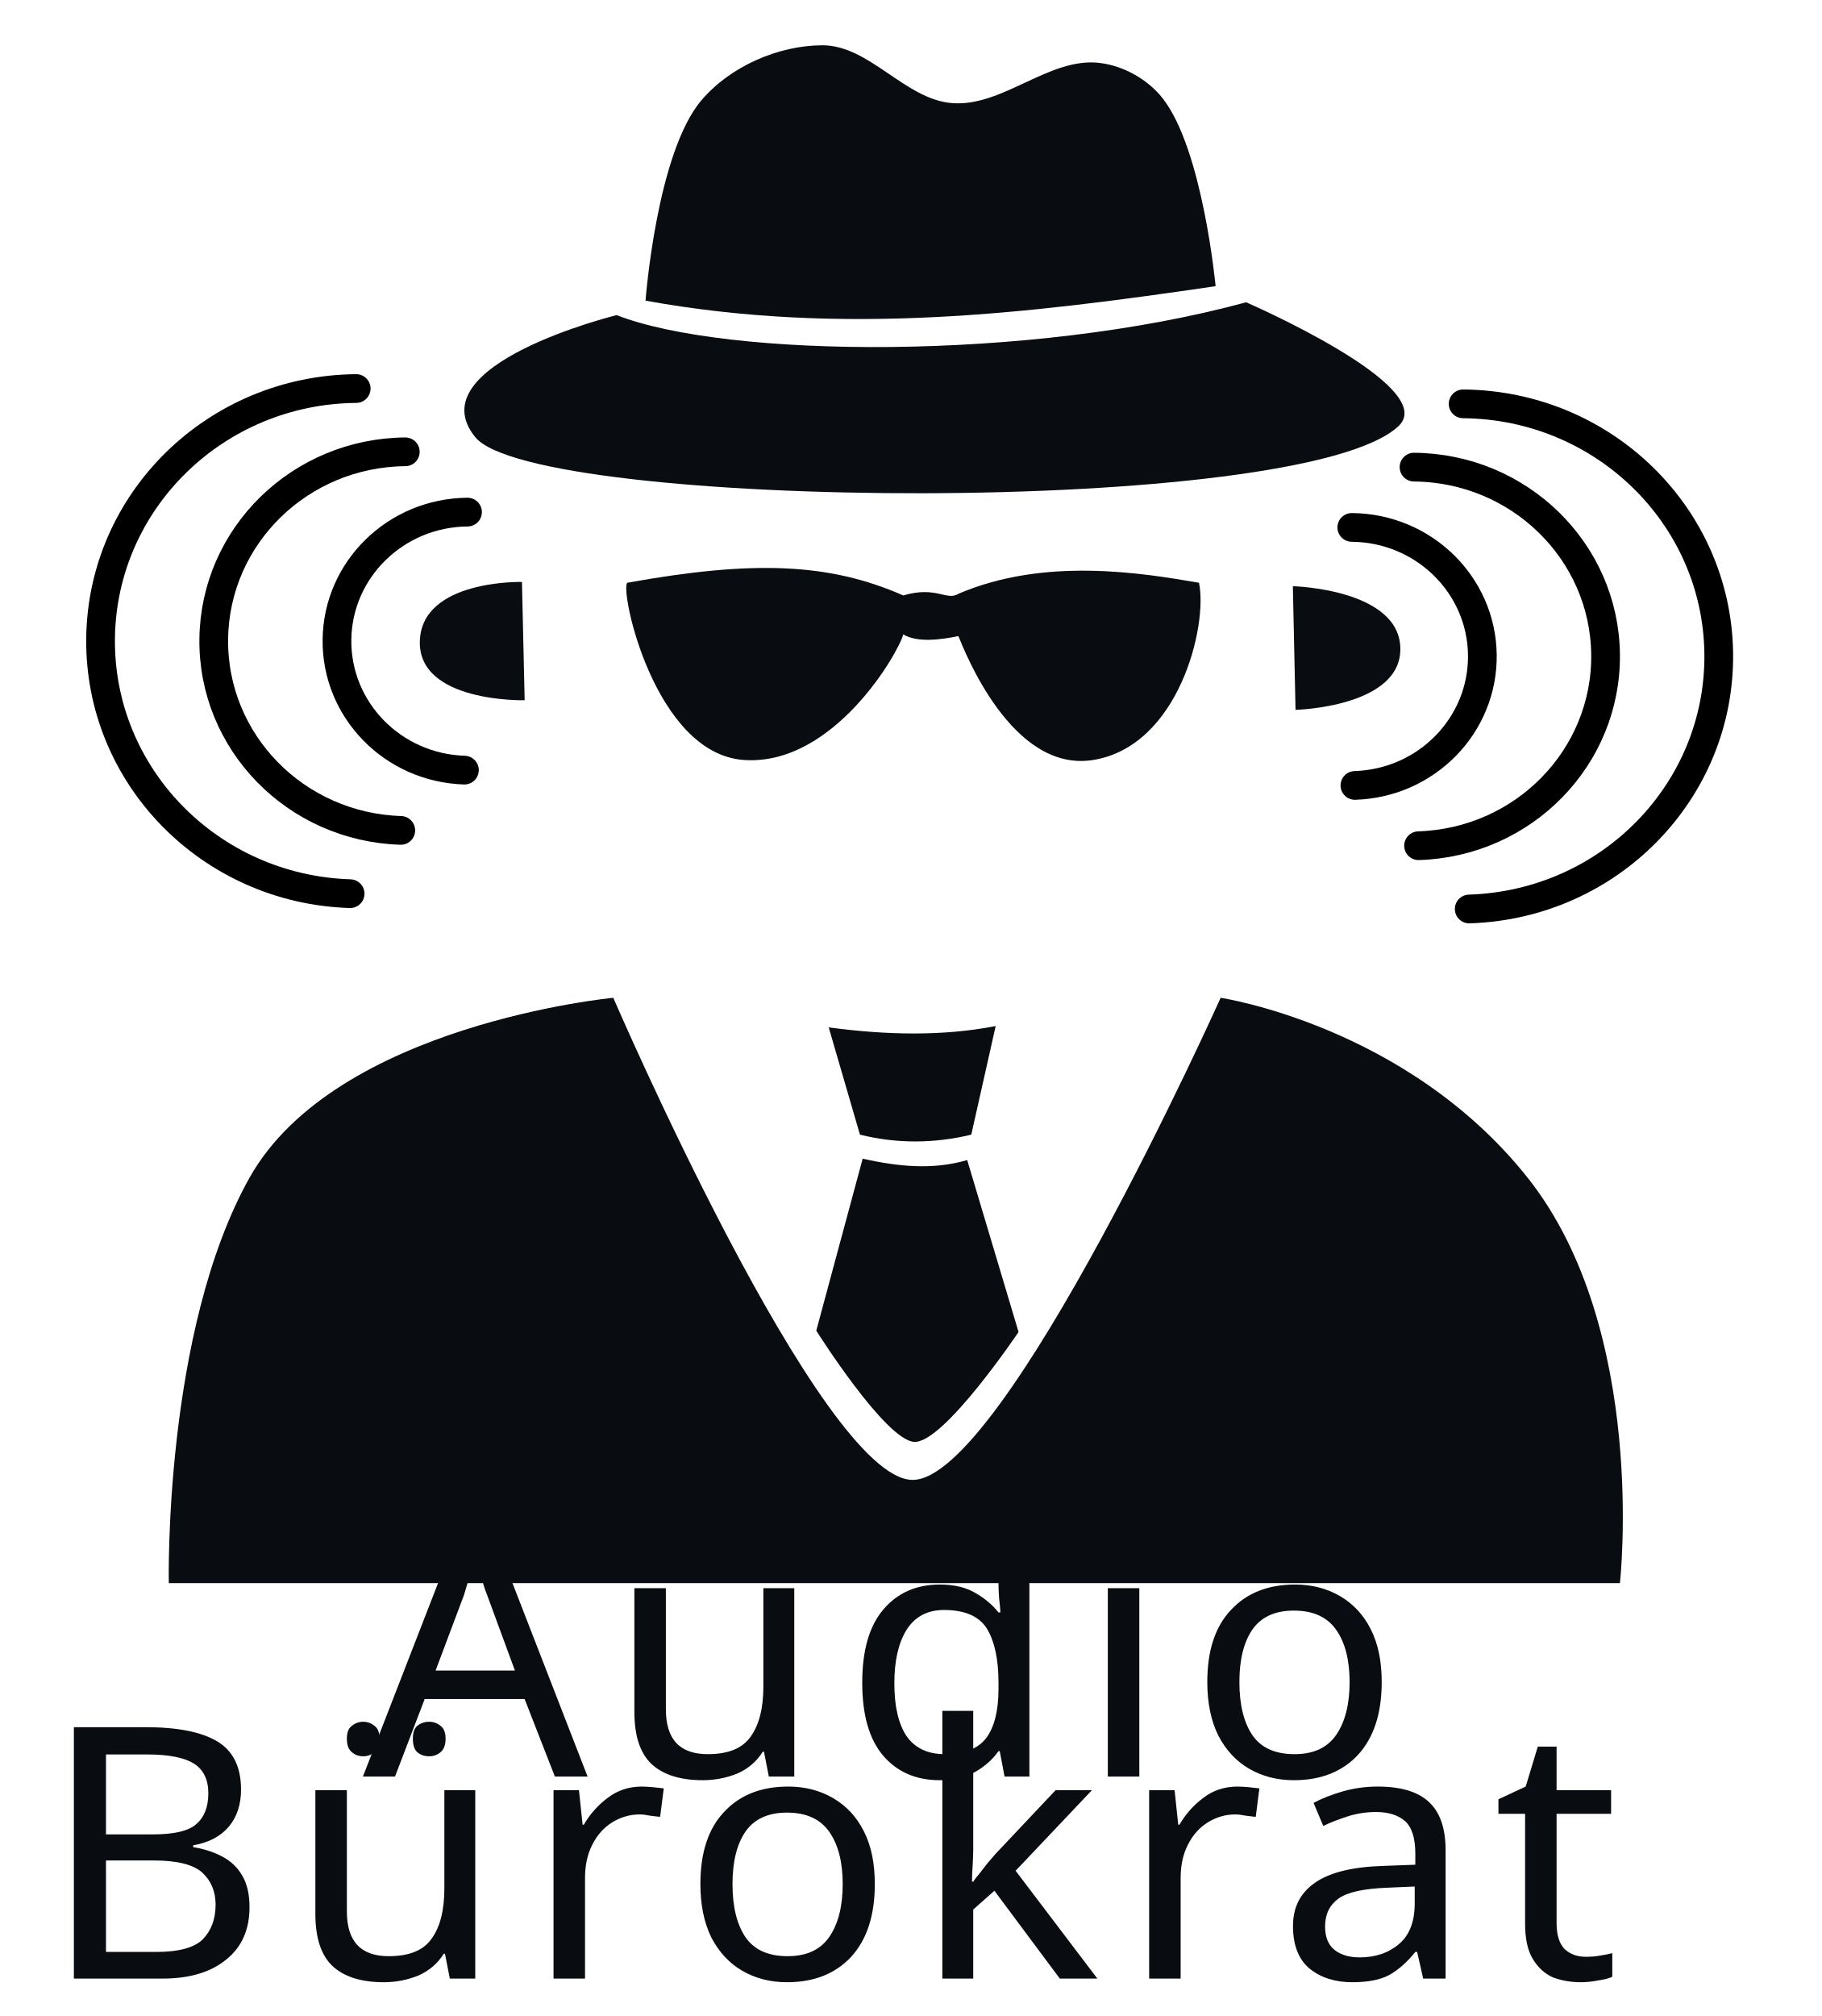
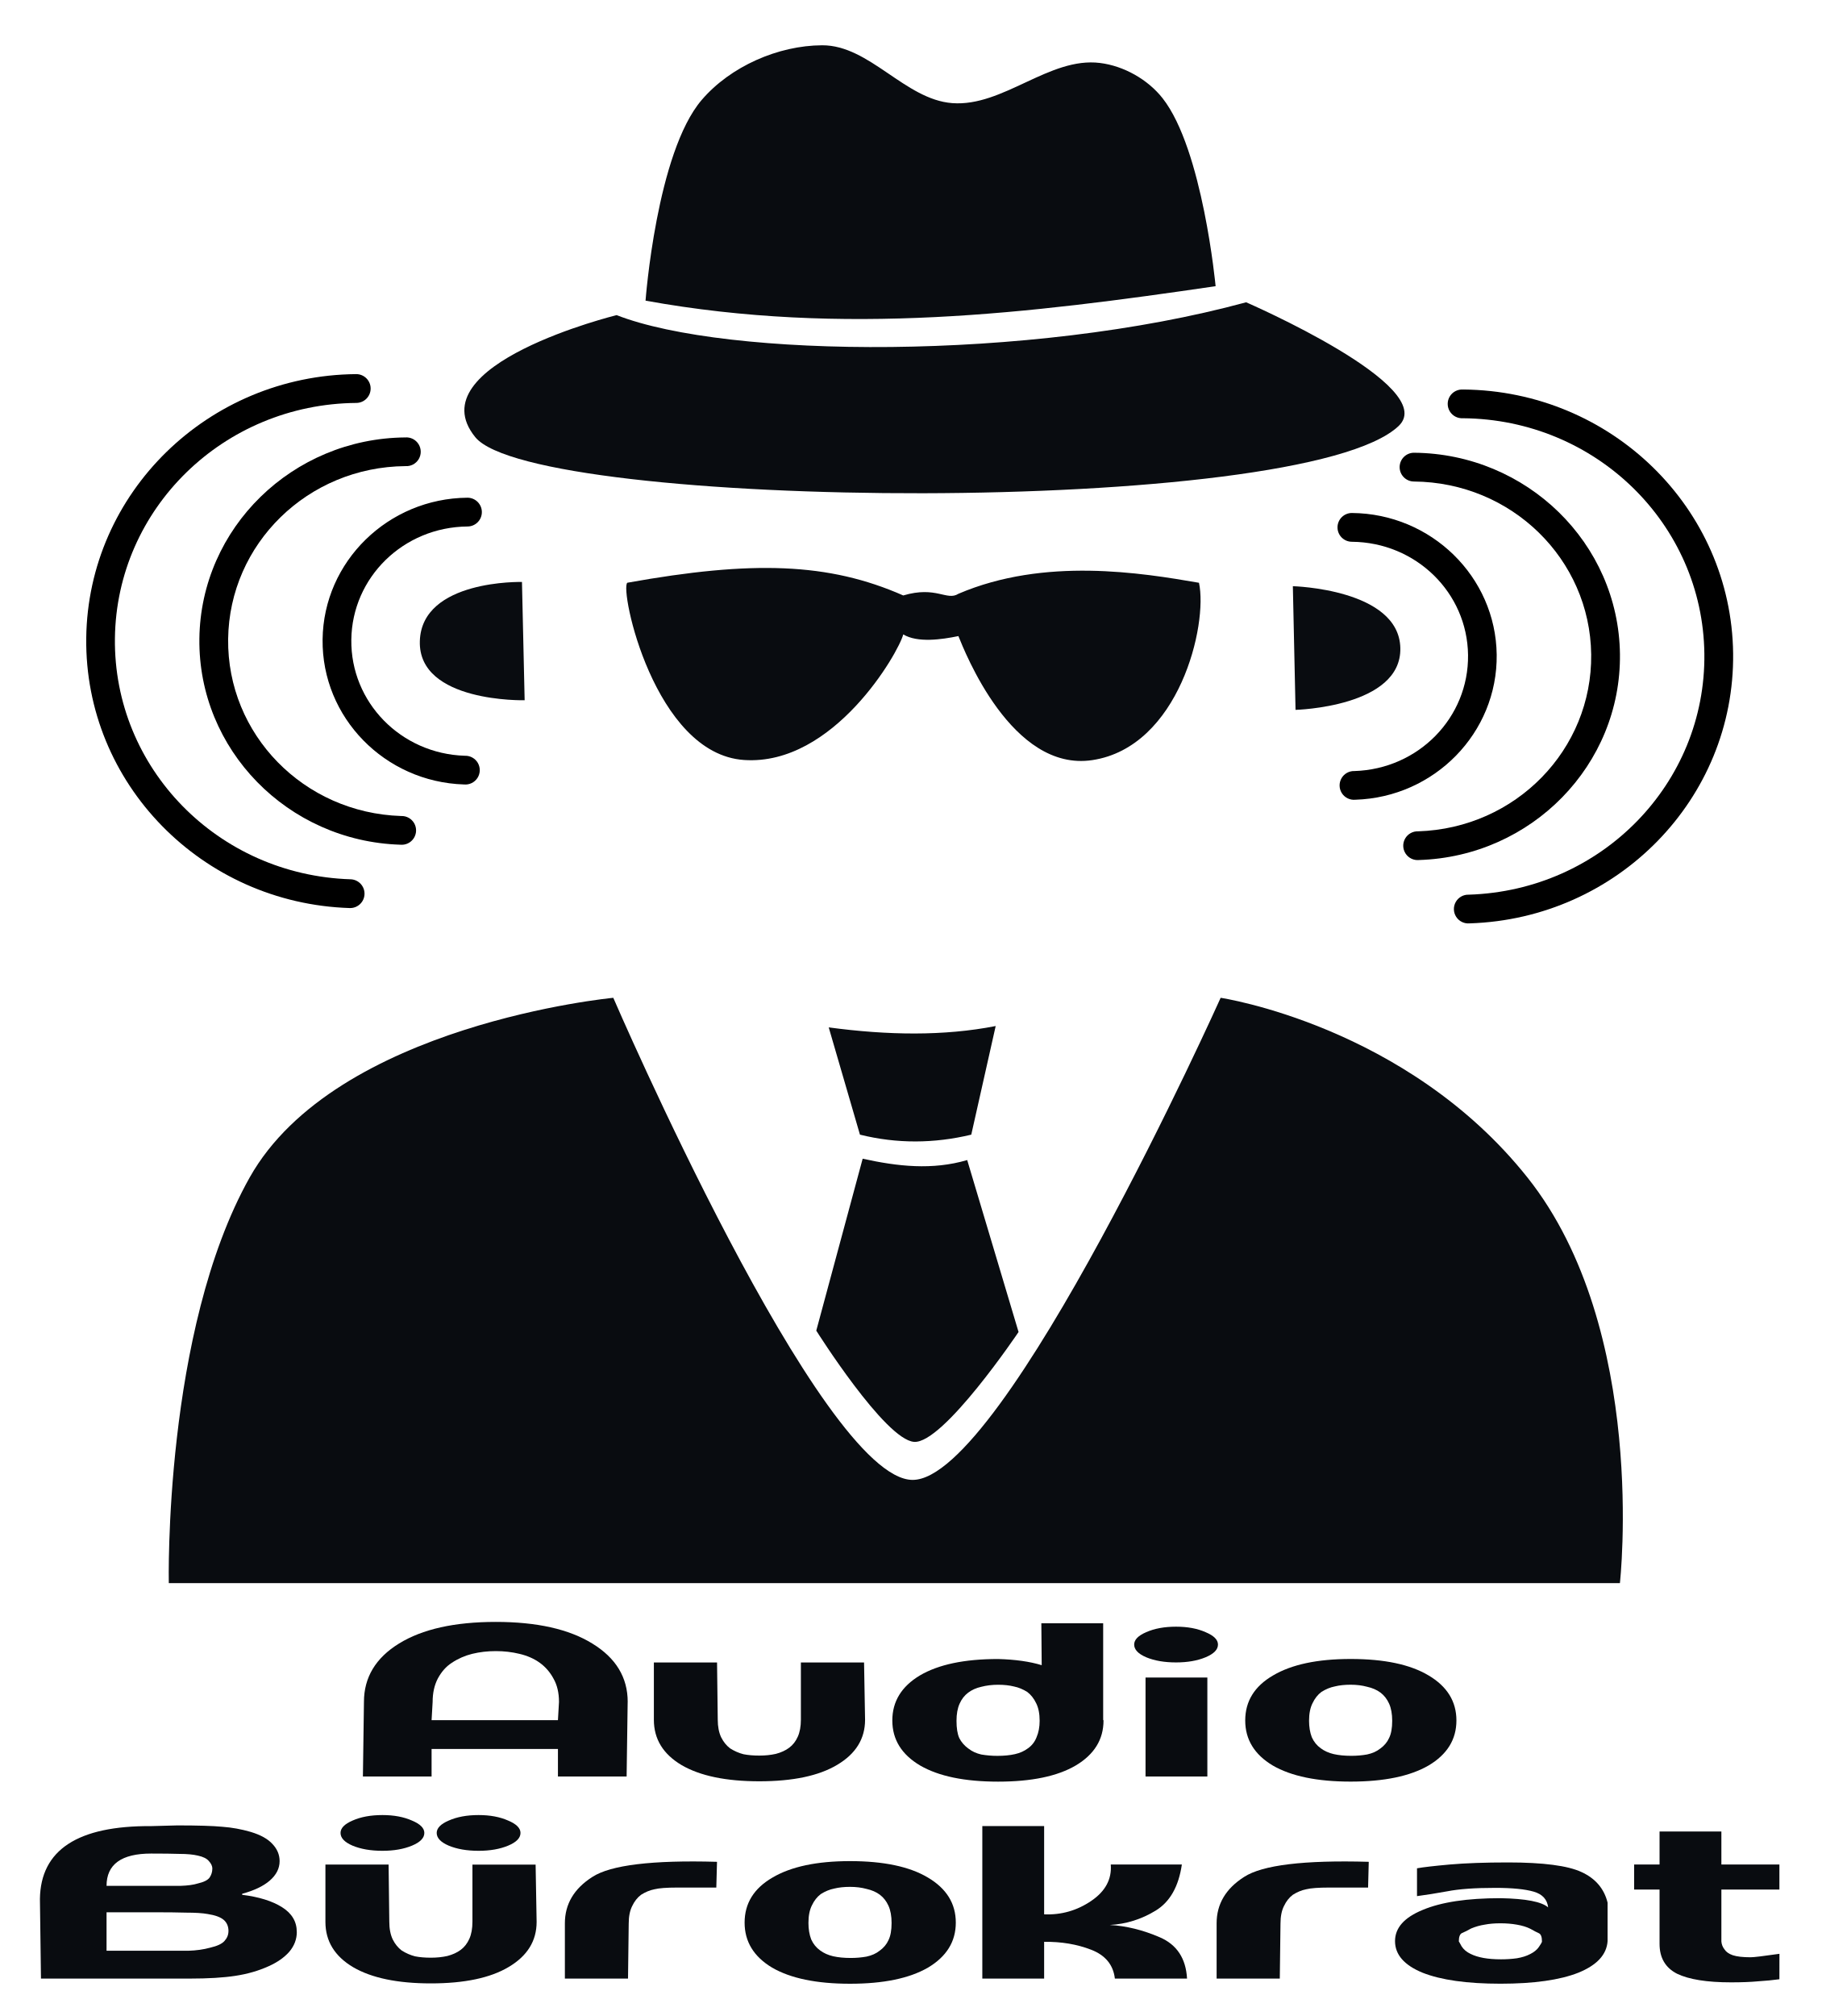
<svg xmlns="http://www.w3.org/2000/svg" width="47mm" height="52mm" viewBox="0 0 47 52" version="1.1" id="svg8">
  <defs id="defs2" />
  <g id="layer1" transform="translate(0,-245)">
    <path style="fill:#090c10;fill-opacity:1;stroke:#040404;stroke-width:0;stroke-linecap:butt;stroke-linejoin:miter;stroke-miterlimit:4;stroke-dasharray:none;stroke-opacity:1" d="M 4.355,285.834 H 41.794 c 0,0 0.735,-6.535 -2.382,-10.458 -3.117,-3.923 -7.919,-4.639 -7.919,-4.639 0,0 -5.586,12.435 -7.946,12.435 -2.36,0 -7.724,-12.435 -7.724,-12.435 0,0 -7.161,0.678 -9.384,4.639 -2.223,3.961 -2.084,10.458 -2.084,10.458 z" id="path815-2-7" />
    <path style="fill:#090c10;fill-opacity:1;stroke:#040404;stroke-width:0;stroke-linecap:butt;stroke-linejoin:miter;stroke-miterlimit:4;stroke-dasharray:none;stroke-opacity:1" d="m 21.381,271.5 c 1.523,0.205 2.972,0.227 4.308,-0.035 l -0.63,2.802 c -0.957,0.23 -1.915,0.237 -2.872,0 z" id="path817-2-0" />
    <path style="fill:#090c10;fill-opacity:1;stroke:#040404;stroke-width:0;stroke-linecap:butt;stroke-linejoin:miter;stroke-miterlimit:4;stroke-dasharray:none;stroke-opacity:1" d="m 22.257,274.887 c 0.899,0.199 1.798,0.3 2.697,0.035 l 1.325,4.435 c 0,0 -1.945,2.892 -2.697,2.834 -0.752,-0.058 -2.522,-2.869 -2.522,-2.869 z" id="path819-9-6" />
    <path style="fill:#090c10;fill-opacity:1;stroke:#040404;stroke-width:0;stroke-linecap:butt;stroke-linejoin:miter;stroke-miterlimit:4;stroke-dasharray:none;stroke-opacity:1" d="m 16.185,260.031 c 3.227,-0.58 5.195,-0.52 7.119,0.328 0.852,-0.254 1.124,0.149 1.423,-0.043 2.225,-0.953 4.732,-0.539 6.207,-0.284 0.234,1.08 -0.512,4.235 -2.751,4.574 -2.082,0.316 -3.297,-2.811 -3.456,-3.199 -0.433,0.089 -1.053,0.179 -1.423,-0.043 -0.114,0.454 -1.789,3.395 -4.107,3.239 -2.317,-0.156 -3.215,-4.402 -3.012,-4.572 z" id="path821-7-0" />
    <path style="fill:#090c10;fill-opacity:1;stroke:#040404;stroke-width:0;stroke-linecap:butt;stroke-linejoin:miter;stroke-miterlimit:4;stroke-dasharray:none;stroke-opacity:1" d="m 12.263,256.277 c 1.529,1.877 21.334,2.075 23.823,-0.29 1.073,-1.02 -3.936,-3.19 -3.936,-3.19 -5.589,1.522 -13.397,1.442 -16.241,0.331 0,0 -5.175,1.272 -3.646,3.149 z" id="path823-5-8" />
    <path style="fill:#090c10;fill-opacity:1;stroke:#040404;stroke-width:0;stroke-linecap:butt;stroke-linejoin:miter;stroke-miterlimit:4;stroke-dasharray:none;stroke-opacity:1" d="m 16.655,252.755 c 5.113,0.927 9.92,0.327 14.708,-0.373 0,0 -0.33,-3.527 -1.367,-4.847 -0.382,-0.486 -1.002,-0.835 -1.616,-0.911 -1.306,-0.163 -2.499,1.136 -3.812,1.036 -1.221,-0.093 -2.132,-1.496 -3.356,-1.492 -1.137,0.004 -2.367,0.546 -3.107,1.409 -1.167,1.361 -1.45,5.179 -1.45,5.179 z" id="path825-6-5" />
    <path style="fill:#090c10;fill-opacity:1;stroke:#040404;stroke-width:0;stroke-linecap:butt;stroke-linejoin:miter;stroke-miterlimit:4;stroke-dasharray:none;stroke-opacity:1" d="m 13.467,260.011 0.069,3.051 c 0,0 -2.752,0.067 -2.704,-1.526 0.048,-1.592 2.635,-1.525 2.635,-1.525 z" id="path888-4-3" />
    <path style="fill:#090c10;fill-opacity:1;stroke:#040404;stroke-width:0;stroke-linecap:butt;stroke-linejoin:miter;stroke-miterlimit:4;stroke-dasharray:none;stroke-opacity:1" d="m 33.356,260.12 0.069,3.19 c 0,0 2.738,-0.07 2.704,-1.595 -0.034,-1.525 -2.774,-1.595 -2.774,-1.595 z" id="path890-6-9" />
-     <path style="opacity:1;fill:none;fill-opacity:1;stroke:#000000;stroke-width:0.741;stroke-linecap:round;stroke-linejoin:round;stroke-miterlimit:4;stroke-dasharray:none;stroke-dashoffset:0;stroke-opacity:1" id="path1058" d="m 11.982,264.864 a 3.398,3.328 0 0 1 -3.288,-3.366 3.398,3.328 0 0 1 3.368,-3.289" />
-     <path style="opacity:1;fill:none;fill-opacity:1;stroke:#000000;stroke-width:0.741;stroke-linecap:round;stroke-linejoin:round;stroke-miterlimit:4;stroke-dasharray:none;stroke-dashoffset:0;stroke-opacity:1" id="path1058-5" d="m 10.34,266.419 a 4.986,4.884 0 0 1 -4.825,-4.939 4.986,4.884 0 0 1 4.942,-4.826" />
-     <path style="opacity:1;fill:none;fill-opacity:1;stroke:#000000;stroke-width:0.741;stroke-linecap:round;stroke-linejoin:round;stroke-miterlimit:4;stroke-dasharray:none;stroke-dashoffset:0;stroke-opacity:1" id="path1058-5-4" d="m 9.033,268.051 a 6.652,6.517 0 0 1 -6.438,-6.59 6.652,6.517 0 0 1 6.595,-6.439" />
-     <path style="opacity:1;fill:none;fill-opacity:1;stroke:#000000;stroke-width:0.741;stroke-linecap:round;stroke-linejoin:round;stroke-miterlimit:4;stroke-dasharray:none;stroke-dashoffset:0;stroke-opacity:1" id="path1058-9" d="m -34.957,265.259 a 3.398,3.328 0 0 1 -3.288,-3.366 3.398,3.328 0 0 1 3.368,-3.289" transform="scale(-1,1)" />
-     <path style="opacity:1;fill:none;fill-opacity:1;stroke:#000000;stroke-width:0.741;stroke-linecap:round;stroke-linejoin:round;stroke-miterlimit:4;stroke-dasharray:none;stroke-dashoffset:0;stroke-opacity:1" id="path1058-5-8" d="m -36.599,266.814 a 4.986,4.884 0 0 1 -4.825,-4.939 4.986,4.884 0 0 1 4.942,-4.826" transform="scale(-1,1)" />
-     <path style="opacity:1;fill:none;fill-opacity:1;stroke:#000000;stroke-width:0.741;stroke-linecap:round;stroke-linejoin:round;stroke-miterlimit:4;stroke-dasharray:none;stroke-dashoffset:0;stroke-opacity:1" id="path1058-5-4-3" d="m -37.906,268.446 a 6.652,6.517 0 0 1 -6.438,-6.59 6.652,6.517 0 0 1 6.595,-6.439" transform="scale(-1,1)" />
-     <text xml:space="preserve" style="font-style:normal;font-variant:normal;font-weight:normal;font-stretch:normal;font-size:9.072px;line-height:125%;font-family:'D3 Archism';-inkscape-font-specification:'D3 Archism';letter-spacing:0px;word-spacing:0px;fill:#090c10;fill-opacity:1;stroke:none;stroke-width:0.17" x="9.363" y="290.822" id="text1116">
-       <tspan x="9.363" y="290.822" style="line-height:1.929px;letter-spacing:0.49px;fill:#090c10;fill-opacity:1;stroke-width:0.17" id="tspan1126">Audio</tspan>
-     </text>
-     <text xml:space="preserve" style="font-style:normal;font-variant:normal;font-weight:normal;font-stretch:normal;font-size:9.072px;line-height:125%;font-family:'D3 Archism';-inkscape-font-specification:'D3 Archism';letter-spacing:2.545px;word-spacing:0px;fill:#090c10;fill-opacity:1;stroke:none;stroke-width:0.17" x="1.031" y="296.035" id="text1116-2">
-       <tspan x="1.031" y="296.035" style="line-height:1.929px;letter-spacing:0.49px;fill:#090c10;fill-opacity:1;stroke-width:0.17" id="tspan1126-2">Bürokrat</tspan>
-     </text>
+     <path style="color:#000000;font-style:normal;font-variant:normal;font-weight:normal;font-stretch:normal;font-size:medium;line-height:normal;font-family:sans-serif;font-variant-ligatures:normal;font-variant-position:normal;font-variant-caps:normal;font-variant-numeric:normal;font-variant-alternates:normal;font-feature-settings:normal;text-indent:0;text-align:start;text-decoration:none;text-decoration-line:none;text-decoration-style:solid;text-decoration-color:#000000;letter-spacing:normal;word-spacing:normal;text-transform:none;writing-mode:lr-tb;direction:ltr;text-orientation:mixed;dominant-baseline:auto;baseline-shift:baseline;text-anchor:start;white-space:normal;shape-padding:0;clip-rule:nonzero;display:inline;overflow:visible;visibility:visible;opacity:1;isolation:auto;mix-blend-mode:normal;color-interpolation:sRGB;color-interpolation-filters:linearRGB;solid-color:#000000;solid-opacity:1;vector-effect:none;fill:#000000;fill-opacity:1;fill-rule:nonzero;stroke:none;stroke-width:0.741;stroke-linecap:round;stroke-linejoin:round;stroke-miterlimit:4;stroke-dasharray:none;stroke-dashoffset:0;stroke-opacity:1;color-rendering:auto;image-rendering:auto;shape-rendering:auto;text-rendering:auto;enable-background:accumulate" d="m 12.059,257.838 c -2.043,0.017 -3.712,1.643 -3.736,3.656 -0.024,2.013 1.606,3.676 3.648,3.74 a 0.371,0.371 0 1 0 0.023,-0.74 c -1.655,-0.052 -2.949,-1.382 -2.93,-2.992 0.019,-1.61 1.344,-2.908 3,-2.922 a 0.371,0.371 0 1 0 -0.006,-0.742 z" id="path1058" />
+     <path style="color:#000000;font-style:normal;font-variant:normal;font-weight:normal;font-stretch:normal;font-size:medium;line-height:normal;font-family:sans-serif;font-variant-ligatures:normal;font-variant-position:normal;font-variant-caps:normal;font-variant-numeric:normal;font-variant-alternates:normal;font-feature-settings:normal;text-indent:0;text-align:start;text-decoration:none;text-decoration-line:none;text-decoration-style:solid;text-decoration-color:#000000;letter-spacing:normal;word-spacing:normal;text-transform:none;writing-mode:lr-tb;direction:ltr;text-orientation:mixed;dominant-baseline:auto;baseline-shift:baseline;text-anchor:start;white-space:normal;shape-padding:0;clip-rule:nonzero;display:inline;overflow:visible;visibility:visible;opacity:1;isolation:auto;mix-blend-mode:normal;color-interpolation:sRGB;color-interpolation-filters:linearRGB;solid-color:#000000;solid-opacity:1;vector-effect:none;fill:#000000;fill-opacity:1;fill-rule:nonzero;stroke:none;stroke-width:0.741;stroke-linecap:round;stroke-linejoin:round;stroke-miterlimit:4;stroke-dasharray:none;stroke-dashoffset:0;stroke-opacity:1;color-rendering:auto;image-rendering:auto;shape-rendering:auto;text-rendering:auto;enable-background:accumulate" d="m 10.455,256.283 c -2.907,0.025 -5.276,2.331 -5.311,5.191 -0.034,2.86 2.278,5.223 5.184,5.314 a 0.371,0.371 0 1 0 0.023,-0.74 c -2.519,-0.08 -4.494,-2.108 -4.465,-4.564 0.03,-2.457 2.054,-4.44 4.574,-4.461 a 0.371,0.371 0 1 0 -0.006,-0.74 z" id="path1058-5" />
+     <path style="color:#000000;font-style:normal;font-variant:normal;font-weight:normal;font-stretch:normal;font-size:medium;line-height:normal;font-family:sans-serif;font-variant-ligatures:normal;font-variant-position:normal;font-variant-caps:normal;font-variant-numeric:normal;font-variant-alternates:normal;font-feature-settings:normal;text-indent:0;text-align:start;text-decoration:none;text-decoration-line:none;text-decoration-style:solid;text-decoration-color:#000000;letter-spacing:normal;word-spacing:normal;text-transform:none;writing-mode:lr-tb;direction:ltr;text-orientation:mixed;dominant-baseline:auto;baseline-shift:baseline;text-anchor:start;white-space:normal;shape-padding:0;clip-rule:nonzero;display:inline;overflow:visible;visibility:visible;opacity:1;isolation:auto;mix-blend-mode:normal;color-interpolation:sRGB;color-interpolation-filters:linearRGB;solid-color:#000000;solid-opacity:1;vector-effect:none;fill:#000000;fill-opacity:1;fill-rule:nonzero;stroke:none;stroke-width:0.741;stroke-linecap:round;stroke-linejoin:round;stroke-miterlimit:4;stroke-dasharray:none;stroke-dashoffset:0;stroke-opacity:1;color-rendering:auto;image-rendering:auto;shape-rendering:auto;text-rendering:auto;enable-background:accumulate" d="m 9.188,254.65 c -3.815,0.032 -6.918,3.058 -6.963,6.807 -0.045,3.749 2.984,6.844 6.797,6.965 a 0.371,0.371 0 1 0 0.023,-0.742 c -3.426,-0.108 -6.12,-2.87 -6.08,-6.215 0.04,-3.345 2.801,-6.043 6.229,-6.072 A 0.371,0.371 0 1 0 9.188,254.65 Z" id="path1058-5-4" />
+     <path style="color:#000000;font-style:normal;font-variant:normal;font-weight:normal;font-stretch:normal;font-size:medium;line-height:normal;font-family:sans-serif;font-variant-ligatures:normal;font-variant-position:normal;font-variant-caps:normal;font-variant-numeric:normal;font-variant-alternates:normal;font-feature-settings:normal;text-indent:0;text-align:start;text-decoration:none;text-decoration-line:none;text-decoration-style:solid;text-decoration-color:#000000;letter-spacing:normal;word-spacing:normal;text-transform:none;writing-mode:lr-tb;direction:ltr;text-orientation:mixed;dominant-baseline:auto;baseline-shift:baseline;text-anchor:start;white-space:normal;shape-padding:0;clip-rule:nonzero;display:inline;overflow:visible;visibility:visible;opacity:1;isolation:auto;mix-blend-mode:normal;color-interpolation:sRGB;color-interpolation-filters:linearRGB;solid-color:#000000;solid-opacity:1;vector-effect:none;fill:#000000;fill-opacity:1;fill-rule:nonzero;stroke:none;stroke-width:0.741;stroke-linecap:round;stroke-linejoin:round;stroke-miterlimit:4;stroke-dasharray:none;stroke-dashoffset:0;stroke-opacity:1;color-rendering:auto;image-rendering:auto;shape-rendering:auto;text-rendering:auto;enable-background:accumulate" d="m 34.881,258.232 c 2.043,0.017 3.71,1.643 3.734,3.656 0.024,2.013 -1.604,3.676 -3.646,3.74 a 0.371,0.371 0 1 1 -0.023,-0.74 c 1.655,-0.052 2.949,-1.382 2.93,-2.992 -0.019,-1.61 -1.344,-2.908 -3,-2.922 a 0.371,0.371 0 1 1 0.006,-0.742 z" id="path1058-9" />
+     <path style="color:#000000;font-style:normal;font-variant:normal;font-weight:normal;font-stretch:normal;font-size:medium;line-height:normal;font-family:sans-serif;font-variant-ligatures:normal;font-variant-position:normal;font-variant-caps:normal;font-variant-numeric:normal;font-variant-alternates:normal;font-feature-settings:normal;text-indent:0;text-align:start;text-decoration:none;text-decoration-line:none;text-decoration-style:solid;text-decoration-color:#000000;letter-spacing:normal;word-spacing:normal;text-transform:none;writing-mode:lr-tb;direction:ltr;text-orientation:mixed;dominant-baseline:auto;baseline-shift:baseline;text-anchor:start;white-space:normal;shape-padding:0;clip-rule:nonzero;display:inline;overflow:visible;visibility:visible;opacity:1;isolation:auto;mix-blend-mode:normal;color-interpolation:sRGB;color-interpolation-filters:linearRGB;solid-color:#000000;solid-opacity:1;vector-effect:none;fill:#000000;fill-opacity:1;fill-rule:nonzero;stroke:none;stroke-width:0.741;stroke-linecap:round;stroke-linejoin:round;stroke-miterlimit:4;stroke-dasharray:none;stroke-dashoffset:0;stroke-opacity:1;color-rendering:auto;image-rendering:auto;shape-rendering:auto;text-rendering:auto;enable-background:accumulate" d="m 36.484,256.678 c 2.907,0.025 5.276,2.333 5.311,5.193 0.034,2.86 -2.278,5.221 -5.184,5.312 a 0.371,0.371 0 1 1 -0.023,-0.74 c 2.519,-0.08 4.494,-2.108 4.465,-4.564 -0.03,-2.457 -2.054,-4.438 -4.574,-4.459 a 0.371,0.371 0 1 1 0.006,-0.742 z" id="path1058-5-8" />
+     <path style="color:#000000;font-style:normal;font-variant:normal;font-weight:normal;font-stretch:normal;font-size:medium;line-height:normal;font-family:sans-serif;font-variant-ligatures:normal;font-variant-position:normal;font-variant-caps:normal;font-variant-numeric:normal;font-variant-alternates:normal;font-feature-settings:normal;text-indent:0;text-align:start;text-decoration:none;text-decoration-line:none;text-decoration-style:solid;text-decoration-color:#000000;letter-spacing:normal;word-spacing:normal;text-transform:none;writing-mode:lr-tb;direction:ltr;text-orientation:mixed;dominant-baseline:auto;baseline-shift:baseline;text-anchor:start;white-space:normal;shape-padding:0;clip-rule:nonzero;display:inline;overflow:visible;visibility:visible;opacity:1;isolation:auto;mix-blend-mode:normal;color-interpolation:sRGB;color-interpolation-filters:linearRGB;solid-color:#000000;solid-opacity:1;vector-effect:none;fill:#000000;fill-opacity:1;fill-rule:nonzero;stroke:none;stroke-width:0.741;stroke-linecap:round;stroke-linejoin:round;stroke-miterlimit:4;stroke-dasharray:none;stroke-dashoffset:0;stroke-opacity:1;color-rendering:auto;image-rendering:auto;shape-rendering:auto;text-rendering:auto;enable-background:accumulate" d="m 37.752,255.047 c 3.815,0.032 6.918,3.056 6.963,6.805 0.045,3.749 -2.984,6.844 -6.797,6.965 a 0.371,0.371 0 1 1 -0.023,-0.74 c 3.426,-0.108 6.118,-2.87 6.078,-6.215 -0.04,-3.345 -2.799,-6.045 -6.227,-6.074 a 0.371,0.371 0 1 1 0.006,-0.74 z" id="path1058-5-4-3" />
+     <g aria-label="Audio" style="font-style:normal;font-variant:normal;font-weight:normal;font-stretch:normal;font-size:9.072px;line-height:125%;font-family:'D3 Archism';-inkscape-font-specification:'D3 Archism';letter-spacing:0px;word-spacing:0px;fill:#090c10;fill-opacity:1;stroke:none;stroke-width:0.17" id="text1116">
+       <path d="m 16.194,288.899 -0.027,1.923 h -1.772 v -0.709 h -3.26 v 0.709 H 9.363 l 0.027,-1.923 q 0,-0.948 0.904,-1.506 0.904,-0.558 2.498,-0.558 1.586,0 2.49,0.558 0.913,0.558 0.913,1.506 z m -1.799,0.47 0.027,-0.47 q 0,-0.354 -0.142,-0.602 -0.133,-0.248 -0.354,-0.408 -0.221,-0.159 -0.523,-0.23 -0.292,-0.071 -0.611,-0.071 -0.319,0 -0.611,0.071 -0.284,0.071 -0.523,0.23 -0.221,0.142 -0.363,0.408 -0.133,0.257 -0.133,0.602 l -0.027,0.47 z" style="line-height:1.929px;letter-spacing:0.49px;fill:#090c10;fill-opacity:1;stroke-width:0.17" id="path847" />
+       <path d="m 22.319,289.36 q 0,0.735 -0.718,1.161 -0.709,0.425 -2.011,0.425 -1.285,0 -2.002,-0.416 -0.718,-0.425 -0.718,-1.169 v -1.48 h 1.63 l 0.018,1.471 q 0,0.275 0.089,0.461 0.089,0.177 0.23,0.284 0.168,0.106 0.346,0.151 0.177,0.035 0.408,0.035 0.23,0 0.425,-0.044 0.204,-0.053 0.346,-0.159 0.142,-0.106 0.221,-0.284 0.08,-0.177 0.08,-0.443 v -1.471 h 1.63 z" style="line-height:1.929px;letter-spacing:0.49px;fill:#090c10;fill-opacity:1;stroke-width:0.17" id="path849" />
+       <path d="m 26.876,287.951 -0.009,-1.081 h 1.595 v 2.49 l 0.009,0.018 q 0,0.735 -0.718,1.161 -0.709,0.416 -2.002,0.416 -1.294,0 -2.011,-0.416 -0.718,-0.425 -0.718,-1.161 0,-0.735 0.709,-1.161 0.718,-0.425 2.02,-0.425 0.664,0.018 1.125,0.159 z m -1.887,2.153 q 0.133,0.106 0.328,0.151 0.204,0.035 0.416,0.035 0.257,0 0.452,-0.044 0.195,-0.044 0.337,-0.151 0.151,-0.106 0.221,-0.284 0.08,-0.186 0.08,-0.425 0,-0.275 -0.089,-0.452 -0.089,-0.186 -0.23,-0.292 -0.168,-0.106 -0.346,-0.142 -0.177,-0.044 -0.408,-0.044 -0.23,0 -0.434,0.053 -0.195,0.044 -0.337,0.151 -0.142,0.106 -0.221,0.284 -0.08,0.177 -0.08,0.443 0,0.284 0.071,0.443 0.08,0.159 0.239,0.275 z" style="line-height:1.929px;letter-spacing:0.49px;fill:#090c10;fill-opacity:1;stroke-width:0.17" id="path851" />
+       <path d="M 31.15,290.822 H 29.555 v -2.552 h 1.595 z M 29.262,287.419 q 0,-0.186 0.31,-0.319 0.319,-0.142 0.771,-0.142 0.443,0 0.762,0.142 0.319,0.133 0.319,0.319 0,0.195 -0.319,0.328 -0.319,0.133 -0.762,0.133 -0.452,0 -0.771,-0.133 -0.31,-0.133 -0.31,-0.328 z" style="line-height:1.929px;letter-spacing:0.49px;fill:#090c10;fill-opacity:1;stroke-width:0.17" id="path853" />
+       <path d="m 37.576,289.377 q 0,0.735 -0.718,1.161 -0.718,0.416 -2.011,0.416 -1.294,0 -2.011,-0.416 -0.709,-0.425 -0.709,-1.161 0,-0.744 0.718,-1.161 0.718,-0.425 2.002,-0.425 1.302,0 2.011,0.425 0.718,0.425 0.718,1.161 z m -1.967,0.727 q 0.159,-0.115 0.23,-0.275 0.08,-0.159 0.08,-0.443 0,-0.266 -0.08,-0.443 -0.08,-0.177 -0.221,-0.284 -0.142,-0.106 -0.346,-0.151 -0.195,-0.053 -0.425,-0.053 -0.23,0 -0.408,0.044 -0.177,0.035 -0.346,0.142 -0.142,0.106 -0.23,0.292 -0.089,0.177 -0.089,0.452 0,0.239 0.071,0.425 0.08,0.177 0.23,0.284 0.142,0.106 0.337,0.151 0.195,0.044 0.452,0.044 0.213,0 0.408,-0.035 0.204,-0.044 0.337,-0.151 z" style="line-height:1.929px;letter-spacing:0.49px;fill:#090c10;fill-opacity:1;stroke-width:0.17" id="path855" />
+     </g>
+     <g aria-label="Bürokrat" style="font-style:normal;font-variant:normal;font-weight:normal;font-stretch:normal;font-size:9.072px;line-height:125%;font-family:'D3 Archism';-inkscape-font-specification:'D3 Archism';letter-spacing:2.545px;word-spacing:0px;fill:#090c10;fill-opacity:1;stroke:none;stroke-width:0.17" id="text1116-2">
+       <path d="m 7.658,294.83 q 0,0.284 -0.195,0.514 -0.195,0.221 -0.532,0.372 -0.39,0.177 -0.859,0.248 -0.461,0.071 -1.178,0.071 H 1.057 l -0.027,-2.055 q 0.027,-1.896 2.871,-1.878 l 0.673,-0.018 q 0.797,0 1.161,0.035 0.372,0.027 0.735,0.133 0.381,0.115 0.558,0.31 0.186,0.195 0.186,0.443 0,0.284 -0.257,0.505 -0.248,0.213 -0.709,0.337 v 0.027 q 0.647,0.08 1.028,0.319 0.381,0.239 0.381,0.638 z m -2.179,-1.63 q 0,-0.098 -0.089,-0.195 -0.08,-0.098 -0.284,-0.142 -0.186,-0.044 -0.47,-0.044 -0.275,-0.009 -0.735,-0.009 -1.152,0 -1.152,0.833 h 0.266 q 1.356,0 1.639,0 0.284,-0.009 0.452,-0.062 0.23,-0.053 0.301,-0.151 0.071,-0.106 0.071,-0.23 z m 0.416,1.612 q 0,-0.186 -0.124,-0.292 -0.124,-0.106 -0.416,-0.151 -0.195,-0.035 -0.549,-0.035 -0.346,-0.009 -0.726,-0.009 H 2.749 v 0.992 h 0.124 q 1.674,0 1.985,0 0.31,-0.009 0.567,-0.08 0.266,-0.062 0.363,-0.168 0.106,-0.115 0.106,-0.257 z" style="line-height:1.929px;letter-spacing:0.49px;fill:#090c10;fill-opacity:1;stroke-width:0.17" id="path830" />
+       <path d="m 13.845,294.573 q 0,0.735 -0.718,1.161 -0.709,0.425 -2.011,0.425 -1.285,0 -2.002,-0.416 -0.718,-0.425 -0.718,-1.169 v -1.48 h 1.63 l 0.018,1.471 q 0,0.275 0.089,0.461 0.089,0.177 0.23,0.284 0.168,0.106 0.346,0.151 0.177,0.035 0.408,0.035 0.23,0 0.425,-0.044 0.204,-0.053 0.346,-0.159 0.142,-0.106 0.221,-0.284 0.08,-0.177 0.08,-0.443 v -1.471 h 1.63 z m -5.059,-2.295 q 0,-0.186 0.31,-0.319 0.319,-0.142 0.771,-0.142 0.443,0 0.762,0.142 0.319,0.133 0.319,0.319 0,0.195 -0.319,0.328 -0.319,0.133 -0.762,0.133 -0.452,0 -0.771,-0.133 -0.31,-0.133 -0.31,-0.328 z m 2.481,0 q 0,-0.186 0.31,-0.319 0.319,-0.142 0.771,-0.142 0.443,0 0.762,0.142 0.319,0.133 0.319,0.319 0,0.195 -0.319,0.328 -0.319,0.133 -0.762,0.133 -0.452,0 -0.771,-0.133 -0.31,-0.133 -0.31,-0.328 z" style="line-height:1.929px;letter-spacing:0.49px;fill:#090c10;fill-opacity:1;stroke-width:0.17" id="path832" />
+       <path d="m 18.481,293.687 h -1.01 q -0.408,0 -0.585,0.044 -0.177,0.035 -0.346,0.142 -0.142,0.106 -0.23,0.292 -0.089,0.177 -0.089,0.452 l -0.018,1.418 H 14.574 v -1.426 q 0,-0.744 0.709,-1.196 0.709,-0.461 3.216,-0.39 z" style="line-height:1.929px;letter-spacing:0.49px;fill:#090c10;fill-opacity:1;stroke-width:0.17" id="path834" />
+       <path d="m 24.66,294.591 q 0,0.735 -0.718,1.161 -0.718,0.416 -2.011,0.416 -1.294,0 -2.011,-0.416 -0.709,-0.425 -0.709,-1.161 0,-0.744 0.718,-1.161 0.718,-0.425 2.002,-0.425 1.302,0 2.011,0.425 0.718,0.425 0.718,1.161 z m -1.967,0.727 q 0.159,-0.115 0.23,-0.275 0.08,-0.159 0.08,-0.443 0,-0.266 -0.08,-0.443 -0.08,-0.177 -0.221,-0.284 -0.142,-0.106 -0.346,-0.151 -0.195,-0.053 -0.425,-0.053 -0.23,0 -0.408,0.044 -0.177,0.035 -0.346,0.142 -0.142,0.106 -0.23,0.292 -0.089,0.177 -0.089,0.452 0,0.239 0.071,0.425 0.08,0.177 0.23,0.284 0.142,0.106 0.337,0.151 0.195,0.044 0.452,0.044 0.213,0 0.408,-0.035 0.204,-0.044 0.337,-0.151 z" style="line-height:1.929px;letter-spacing:0.49px;fill:#090c10;fill-opacity:1;stroke-width:0.17" id="path836" />
+       <path d="m 30.625,296.035 h -1.861 q -0.062,-0.532 -0.611,-0.744 -0.549,-0.213 -1.214,-0.204 v 0.948 h -1.595 v -3.934 h 1.595 v 2.277 q 0.664,0.027 1.214,-0.346 0.549,-0.372 0.505,-0.939 h 1.834 q -0.124,0.851 -0.673,1.187 -0.549,0.337 -1.187,0.372 0.638,0.035 1.294,0.319 0.656,0.284 0.7,1.063 z" style="line-height:1.929px;letter-spacing:0.49px;fill:#090c10;fill-opacity:1;stroke-width:0.17" id="path838" />
+       <path d="m 35.297,293.687 h -1.01 q -0.408,0 -0.585,0.044 -0.177,0.035 -0.346,0.142 -0.142,0.106 -0.23,0.292 -0.089,0.177 -0.089,0.452 l -0.018,1.418 h -1.63 v -1.426 q 0,-0.744 0.709,-1.196 0.709,-0.461 3.216,-0.39 z" style="line-height:1.929px;letter-spacing:0.49px;fill:#090c10;fill-opacity:1;stroke-width:0.17" id="path840" />
+       <path d="m 39.943,294.201 q -0.035,-0.31 -0.372,-0.408 -0.337,-0.098 -0.992,-0.098 -0.789,0 -1.24,0.089 -0.443,0.08 -0.78,0.124 v -0.718 q 0.248,-0.044 0.851,-0.098 0.611,-0.053 1.497,-0.053 1.364,0 1.896,0.248 0.54,0.248 0.673,0.789 v 1.001 -0.009 q -0.035,0.523 -0.753,0.815 -0.718,0.284 -2.011,0.284 -1.294,0 -2.011,-0.284 -0.709,-0.292 -0.709,-0.815 0,-0.514 0.718,-0.806 0.718,-0.301 2.002,-0.301 0.983,0.018 1.232,0.239 z m -0.47,1.205 q 0.159,-0.08 0.23,-0.186 0.08,-0.115 0.08,-0.142 0,-0.177 -0.08,-0.213 -0.08,-0.035 -0.221,-0.115 -0.142,-0.071 -0.346,-0.106 -0.195,-0.035 -0.425,-0.035 -0.23,0 -0.408,0.035 -0.177,0.027 -0.346,0.098 -0.142,0.08 -0.23,0.115 -0.089,0.035 -0.089,0.221 0,-0.009 0.071,0.124 0.08,0.124 0.23,0.195 0.142,0.071 0.337,0.106 0.195,0.035 0.452,0.035 0.213,0 0.408,-0.027 0.204,-0.035 0.337,-0.106 z" style="line-height:1.929px;letter-spacing:0.49px;fill:#090c10;fill-opacity:1;stroke-width:0.17" id="path842" />
+       <path d="m 45.909,296.052 q -0.257,0.035 -0.549,0.053 -0.284,0.027 -0.7,0.027 -0.93,0 -1.391,-0.222 -0.452,-0.23 -0.452,-0.771 v -1.4 h -0.656 v -0.647 h 0.656 v -0.851 h 1.595 v 0.851 h 1.497 v 0.647 h -1.497 v 1.063 q 0,0.151 0,0.275 0.009,0.115 0.08,0.204 0.062,0.098 0.213,0.151 0.159,0.053 0.461,0.053 0.124,0 0.744,-0.089 z" style="line-height:1.929px;letter-spacing:0.49px;fill:#090c10;fill-opacity:1;stroke-width:0.17" id="path844" />
+     </g>
  </g>
</svg>
